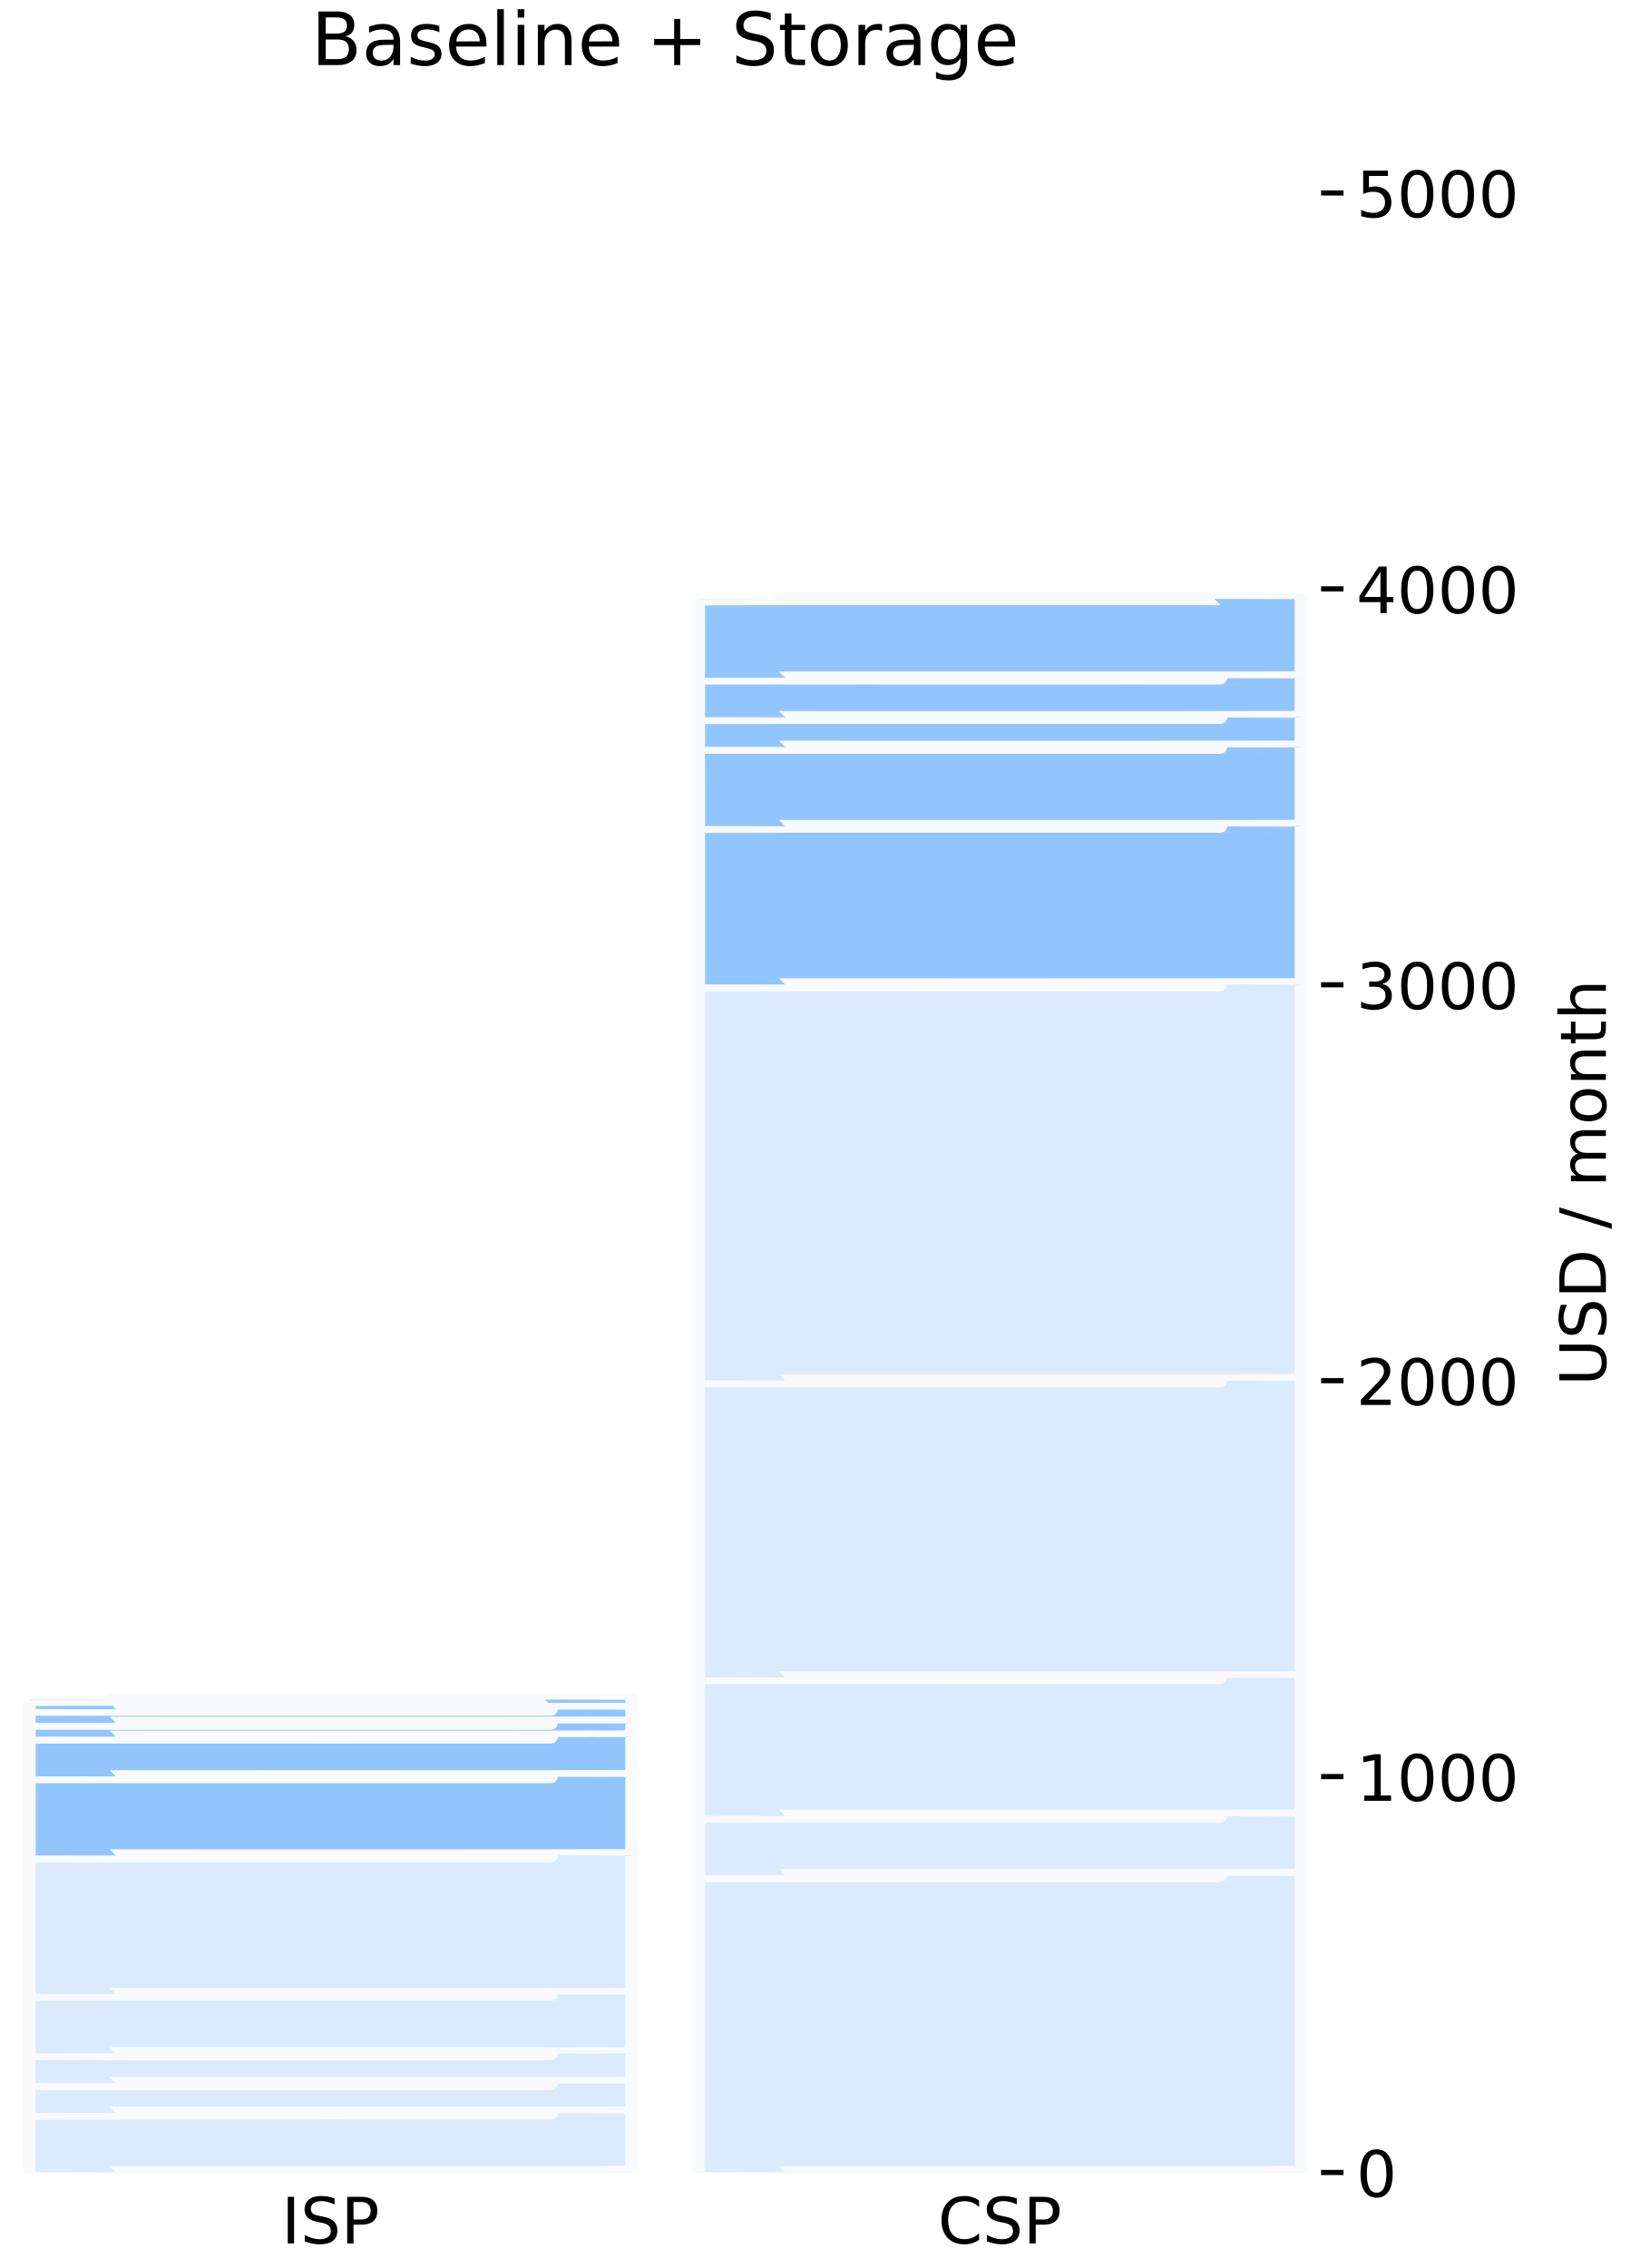
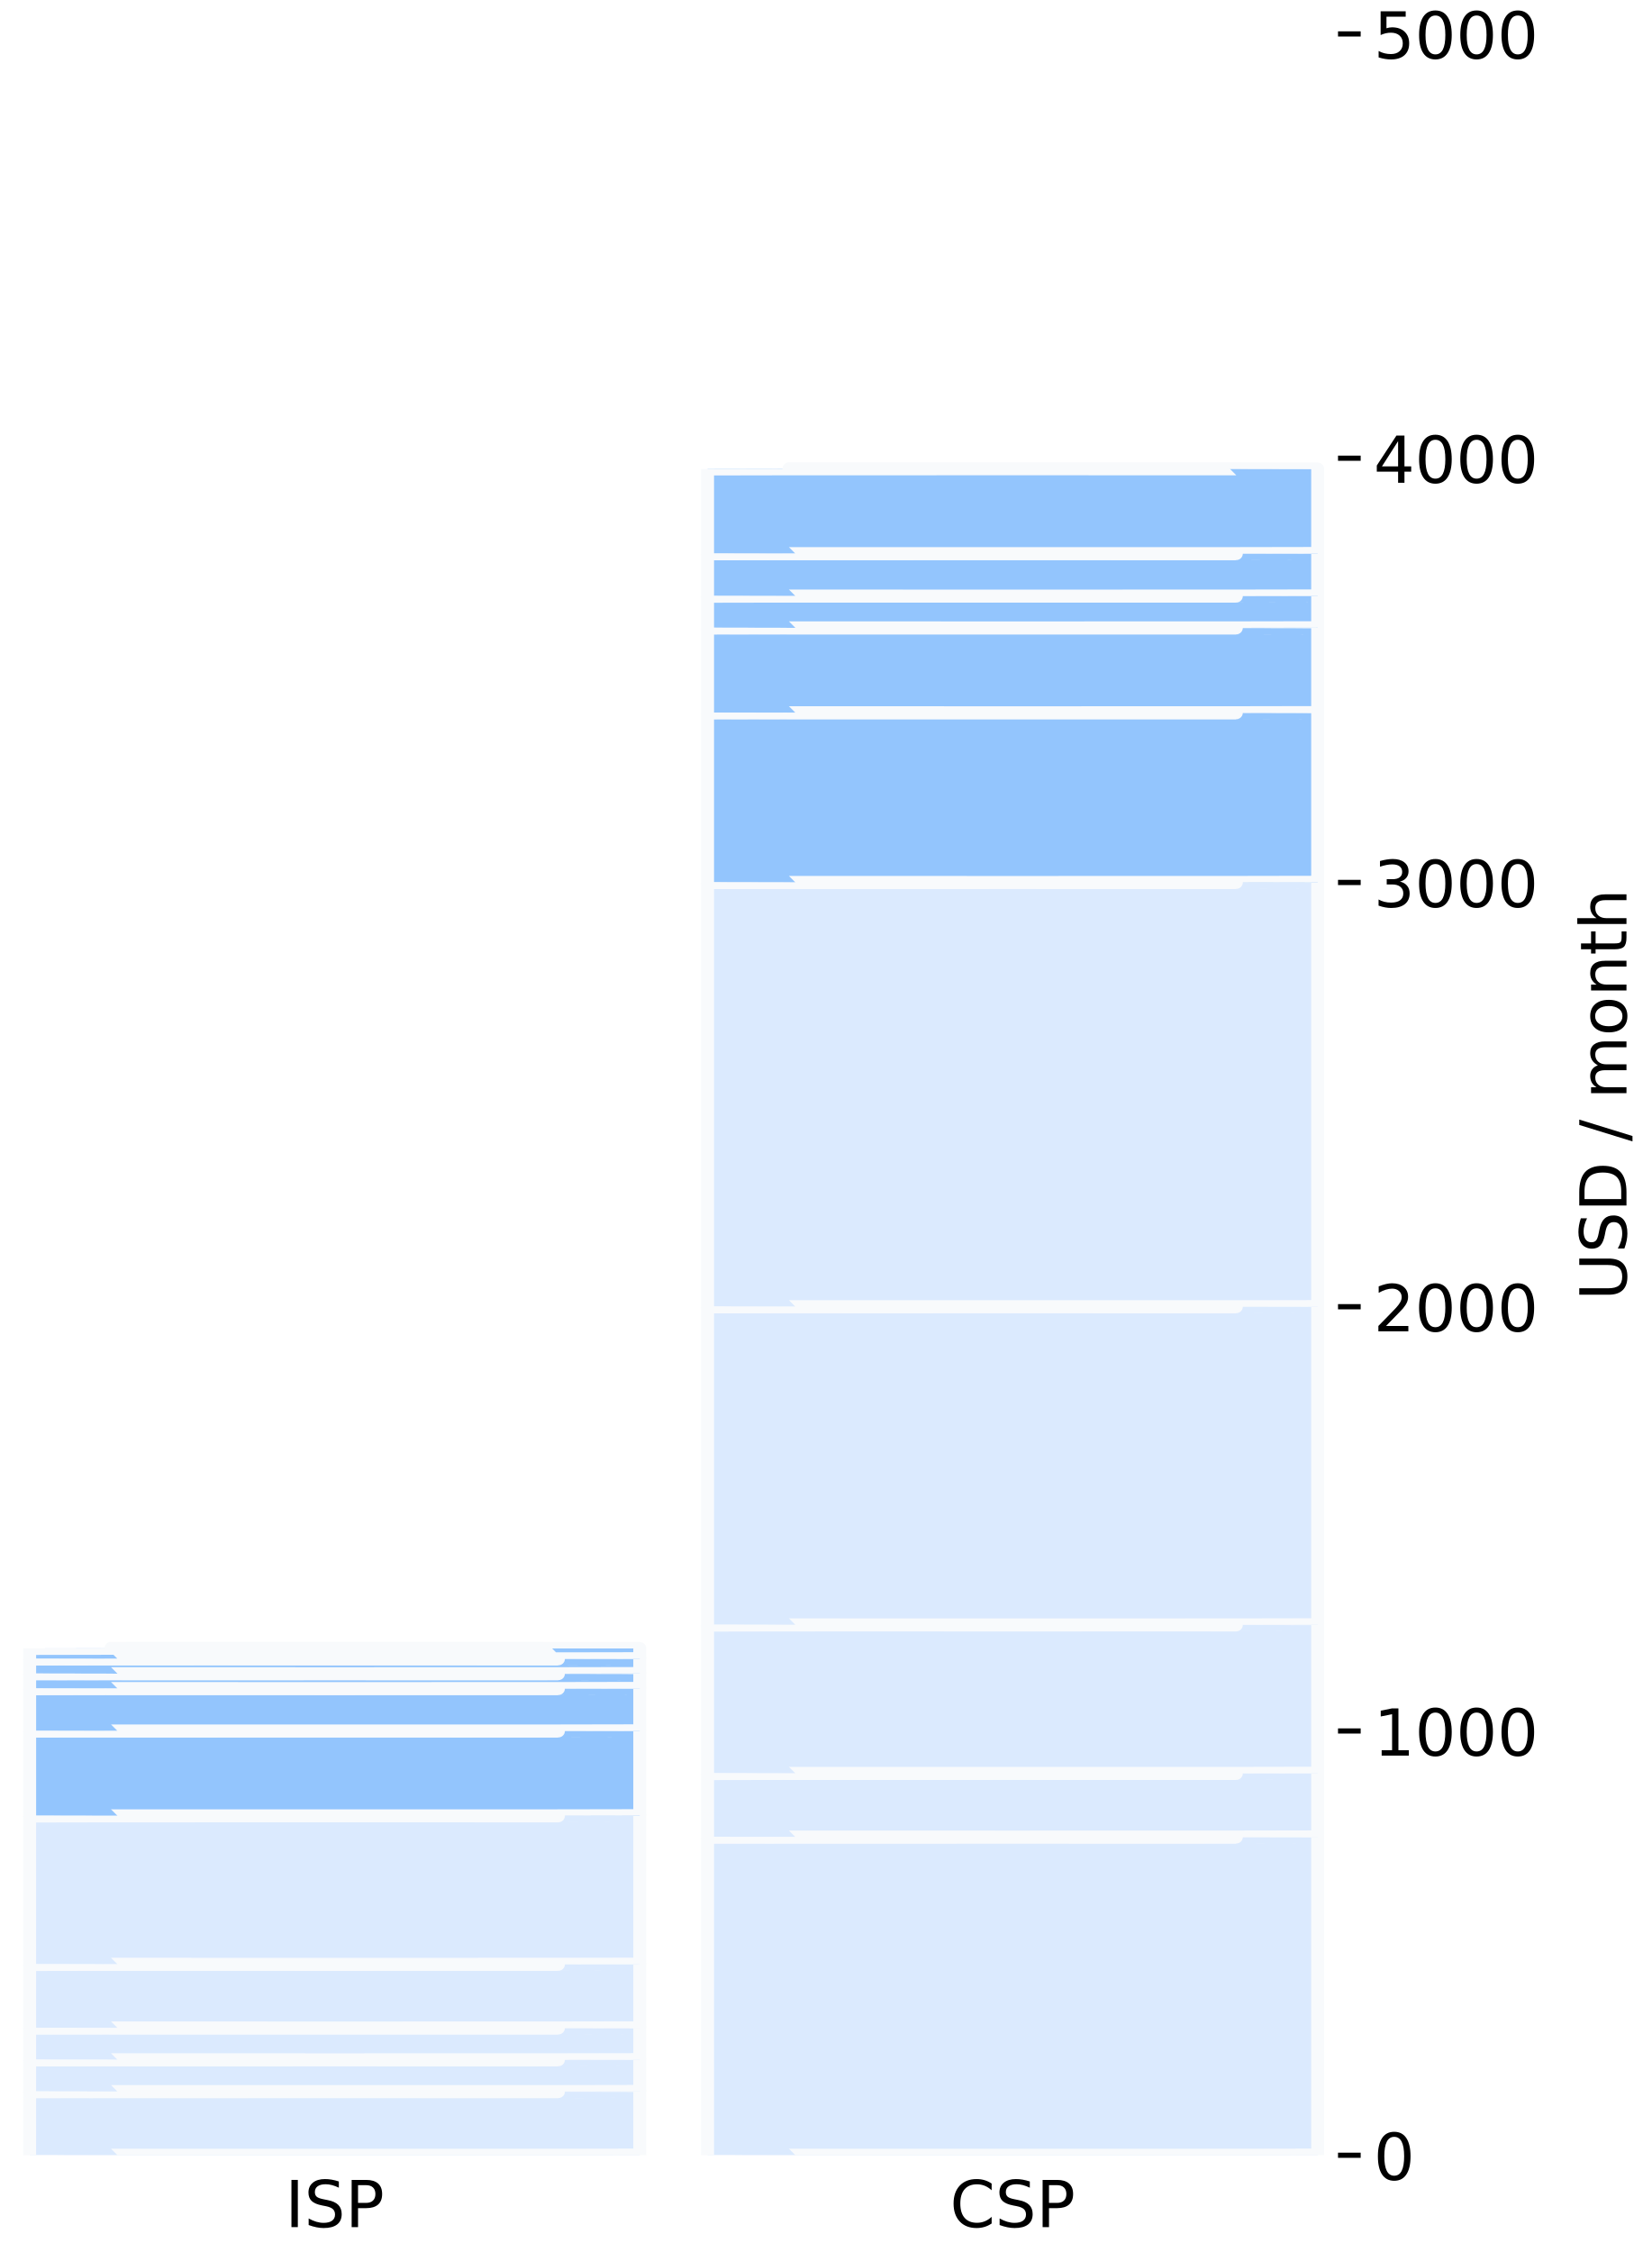
- <svg xmlns="http://www.w3.org/2000/svg" xmlns:xlink="http://www.w3.org/1999/xlink" width="255.031pt" height="354.718pt" viewBox="0 0 255.031 354.718" version="1.1">
+ <svg xmlns="http://www.w3.org/2000/svg" xmlns:xlink="http://www.w3.org/1999/xlink" width="255.031pt" height="347.779pt" viewBox="0 0 255.031 347.779" version="1.1">
  <defs>
    <style type="text/css">*{stroke-linejoin: round; stroke-linecap: butt}</style>
  </defs>
  <g id="figure_1">
    <g id="patch_1">
-       <path d="M 0 354.718  L 255.031 354.718  L 255.031 0  L 0 0  L 0 354.718  z " style="fill: none; opacity: 0" />
+       <path d="M 0 347.779  L 255.031 347.779  L 255.031 0  L 0 0  L 0 347.779  z " style="fill: none; opacity: 0" />
    </g>
    <g id="axes_1">
      <g id="patch_2">
-         <path d="M 1.44 339.778  L 206.64 339.778  L 206.64 30.178  L 1.44 30.178  L 1.44 339.778  z " style="fill: none" />
+         <path d="M 1.44 332.839  L 206.64 332.839  L 206.64 5.239  L 1.44 5.239  L 1.44 332.839  z " style="fill: none" />
      </g>
      <g id="patch_3">
-         <path d="M 54.834 339.778  L 48.552 339.778  Q 98.805 339.778 98.805 339.748  L 98.805 330.52  Q 98.805 330.49 48.552 330.49  L 54.834 330.49  Q 4.581 330.49 4.581 330.52  L 4.581 339.748  Q 4.581 339.778 54.834 339.778  z " clip-path="url(#pb05c12cb62)" style="fill: #dbeafe; stroke: #f8fafc; stroke-width: 2; stroke-linejoin: miter" />
+         <path d="M 54.834 332.839  L 48.552 332.839  Q 98.805 332.839 98.805 332.807  L 98.805 323.042  Q 98.805 323.011 48.552 323.011  L 54.834 323.011  Q 4.581 323.011 4.581 323.042  L 4.581 332.807  Q 4.581 332.839 54.834 332.839  z " clip-path="url(#p579ca8b2f2)" style="fill: #dbeafe; stroke: #f8fafc; stroke-width: 2; stroke-linejoin: miter" />
      </g>
      <g id="patch_4">
-         <path d="M 54.834 330.49  L 48.552 330.49  Q 98.805 330.49 98.805 330.46  L 98.805 325.876  Q 98.805 325.846 48.552 325.846  L 54.834 325.846  Q 4.581 325.846 4.581 325.876  L 4.581 330.46  Q 4.581 330.49 54.834 330.49  z " clip-path="url(#pb05c12cb62)" style="fill: #dbeafe; stroke: #f8fafc; stroke-width: 2; stroke-linejoin: miter" />
+         <path d="M 54.834 323.011  L 48.552 323.011  Q 98.805 323.011 98.805 322.979  L 98.805 318.128  Q 98.805 318.097 48.552 318.097  L 54.834 318.097  Q 4.581 318.097 4.581 318.128  L 4.581 322.979  Q 4.581 323.011 54.834 323.011  z " clip-path="url(#p579ca8b2f2)" style="fill: #dbeafe; stroke: #f8fafc; stroke-width: 2; stroke-linejoin: miter" />
      </g>
      <g id="patch_5">
-         <path d="M 54.834 325.846  L 48.552 325.846  Q 98.805 325.846 98.805 325.816  L 98.805 321.232  Q 98.805 321.202 48.552 321.202  L 54.834 321.202  Q 4.581 321.202 4.581 321.232  L 4.581 325.816  Q 4.581 325.846 54.834 325.846  z " clip-path="url(#pb05c12cb62)" style="fill: #dbeafe; stroke: #f8fafc; stroke-width: 2; stroke-linejoin: miter" />
+         <path d="M 54.834 318.097  L 48.552 318.097  Q 98.805 318.097 98.805 318.065  L 98.805 313.214  Q 98.805 313.183 48.552 313.183  L 54.834 313.183  Q 4.581 313.183 4.581 313.214  L 4.581 318.065  Q 4.581 318.097 54.834 318.097  z " clip-path="url(#p579ca8b2f2)" style="fill: #dbeafe; stroke: #f8fafc; stroke-width: 2; stroke-linejoin: miter" />
      </g>
      <g id="patch_6">
-         <path d="M 54.834 321.202  L 48.552 321.202  Q 98.805 321.202 98.805 321.172  L 98.805 311.944  Q 98.805 311.914 48.552 311.914  L 54.834 311.914  Q 4.581 311.914 4.581 311.944  L 4.581 321.172  Q 4.581 321.202 54.834 321.202  z " clip-path="url(#pb05c12cb62)" style="fill: #dbeafe; stroke: #f8fafc; stroke-width: 2; stroke-linejoin: miter" />
+         <path d="M 54.834 313.183  L 48.552 313.183  Q 98.805 313.183 98.805 313.151  L 98.805 303.386  Q 98.805 303.355 48.552 303.355  L 54.834 303.355  Q 4.581 303.355 4.581 303.386  L 4.581 313.151  Q 4.581 313.183 54.834 313.183  z " clip-path="url(#p579ca8b2f2)" style="fill: #dbeafe; stroke: #f8fafc; stroke-width: 2; stroke-linejoin: miter" />
      </g>
      <g id="patch_7">
-         <path d="M 54.834 311.914  L 48.552 311.914  Q 98.805 311.914 98.805 311.884  L 98.805 290.272  Q 98.805 290.242 48.552 290.242  L 54.834 290.242  Q 4.581 290.242 4.581 290.272  L 4.581 311.884  Q 4.581 311.914 54.834 311.914  z " clip-path="url(#pb05c12cb62)" style="fill: #dbeafe; stroke: #f8fafc; stroke-width: 2; stroke-linejoin: miter" />
+         <path d="M 54.834 303.355  L 48.552 303.355  Q 98.805 303.355 98.805 303.323  L 98.805 280.454  Q 98.805 280.423 48.552 280.423  L 54.834 280.423  Q 4.581 280.423 4.581 280.454  L 4.581 303.323  Q 4.581 303.355 54.834 303.355  z " clip-path="url(#p579ca8b2f2)" style="fill: #dbeafe; stroke: #f8fafc; stroke-width: 2; stroke-linejoin: miter" />
      </g>
      <g id="patch_8">
-         <path d="M 54.834 290.242  L 48.552 290.242  Q 98.805 290.242 98.805 290.212  L 98.805 277.888  Q 98.805 277.858 48.552 277.858  L 54.834 277.858  Q 4.581 277.858 4.581 277.888  L 4.581 290.212  Q 4.581 290.242 54.834 290.242  z " clip-path="url(#pb05c12cb62)" style="fill: #93c5fd; stroke: #f8fafc; stroke-width: 2; stroke-linejoin: miter" />
+         <path d="M 54.834 280.423  L 48.552 280.423  Q 98.805 280.423 98.805 280.391  L 98.805 267.35  Q 98.805 267.319 48.552 267.319  L 54.834 267.319  Q 4.581 267.319 4.581 267.35  L 4.581 280.391  Q 4.581 280.423 54.834 280.423  z " clip-path="url(#p579ca8b2f2)" style="fill: #93c5fd; stroke: #f8fafc; stroke-width: 2; stroke-linejoin: miter" />
      </g>
      <g id="patch_9">
-         <path d="M 54.834 277.858  L 48.552 277.858  Q 98.805 277.858 98.805 277.828  L 98.805 271.696  Q 98.805 271.666 48.552 271.666  L 54.834 271.666  Q 4.581 271.666 4.581 271.696  L 4.581 277.828  Q 4.581 277.858 54.834 277.858  z " clip-path="url(#pb05c12cb62)" style="fill: #93c5fd; stroke: #f8fafc; stroke-width: 2; stroke-linejoin: miter" />
+         <path d="M 54.834 267.319  L 48.552 267.319  Q 98.805 267.319 98.805 267.287  L 98.805 260.798  Q 98.805 260.767 48.552 260.767  L 54.834 260.767  Q 4.581 260.767 4.581 260.798  L 4.581 267.287  Q 4.581 267.319 54.834 267.319  z " clip-path="url(#p579ca8b2f2)" style="fill: #93c5fd; stroke: #f8fafc; stroke-width: 2; stroke-linejoin: miter" />
      </g>
      <g id="patch_10">
-         <path d="M 54.834 271.666  L 48.552 271.666  Q 98.805 271.666 98.805 271.636  L 98.805 269.529  Q 98.805 269.499 48.552 269.499  L 54.834 269.499  Q 4.581 269.499 4.581 269.529  L 4.581 271.636  Q 4.581 271.666 54.834 271.666  z " clip-path="url(#pb05c12cb62)" style="fill: #93c5fd; stroke: #f8fafc; stroke-width: 2; stroke-linejoin: miter" />
+         <path d="M 54.834 260.767  L 48.552 260.767  Q 98.805 260.767 98.805 260.735  L 98.805 258.505  Q 98.805 258.474 48.552 258.474  L 54.834 258.474  Q 4.581 258.474 4.581 258.505  L 4.581 260.735  Q 4.581 260.767 54.834 260.767  z " clip-path="url(#p579ca8b2f2)" style="fill: #93c5fd; stroke: #f8fafc; stroke-width: 2; stroke-linejoin: miter" />
      </g>
      <g id="patch_11">
-         <path d="M 54.834 269.499  L 48.552 269.499  Q 98.805 269.499 98.805 269.469  L 98.805 267.362  Q 98.805 267.332 48.552 267.332  L 54.834 267.332  Q 4.581 267.332 4.581 267.362  L 4.581 269.469  Q 4.581 269.499 54.834 269.499  z " clip-path="url(#pb05c12cb62)" style="fill: #93c5fd; stroke: #f8fafc; stroke-width: 2; stroke-linejoin: miter" />
+         <path d="M 54.834 258.474  L 48.552 258.474  Q 98.805 258.474 98.805 258.442  L 98.805 256.212  Q 98.805 256.18 48.552 256.18  L 54.834 256.18  Q 4.581 256.18 4.581 256.212  L 4.581 258.442  Q 4.581 258.474 54.834 258.474  z " clip-path="url(#p579ca8b2f2)" style="fill: #93c5fd; stroke: #f8fafc; stroke-width: 2; stroke-linejoin: miter" />
      </g>
      <g id="patch_12">
-         <path d="M 54.834 267.332  L 48.552 267.332  Q 98.805 267.332 98.805 267.302  L 98.805 265.814  Q 98.805 265.784 48.552 265.784  L 54.834 265.784  Q 4.581 265.784 4.581 265.814  L 4.581 267.302  Q 4.581 267.332 54.834 267.332  z " clip-path="url(#pb05c12cb62)" style="fill: #93c5fd; stroke: #f8fafc; stroke-width: 2; stroke-linejoin: miter" />
+         <path d="M 54.834 256.18  L 48.552 256.18  Q 98.805 256.18 98.805 256.149  L 98.805 254.574  Q 98.805 254.542 48.552 254.542  L 54.834 254.542  Q 4.581 254.542 4.581 254.574  L 4.581 256.149  Q 4.581 256.18 54.834 256.18  z " clip-path="url(#p579ca8b2f2)" style="fill: #93c5fd; stroke: #f8fafc; stroke-width: 2; stroke-linejoin: miter" />
      </g>
      <g id="patch_13">
-         <path d="M 159.528 339.778  L 153.246 339.778  Q 203.499 339.778 203.499 339.748  L 203.499 293.368  Q 203.499 293.338 153.246 293.338  L 159.528 293.338  Q 109.275 293.338 109.275 293.368  L 109.275 339.748  Q 109.275 339.778 159.528 339.778  z " clip-path="url(#pb05c12cb62)" style="fill: #dbeafe; stroke: #f8fafc; stroke-width: 2; stroke-linejoin: miter" />
+         <path d="M 159.528 332.839  L 153.246 332.839  Q 203.499 332.839 203.499 332.807  L 203.499 283.73  Q 203.499 283.699 153.246 283.699  L 159.528 283.699  Q 109.275 283.699 109.275 283.73  L 109.275 332.807  Q 109.275 332.839 159.528 332.839  z " clip-path="url(#p579ca8b2f2)" style="fill: #dbeafe; stroke: #f8fafc; stroke-width: 2; stroke-linejoin: miter" />
      </g>
      <g id="patch_14">
-         <path d="M 159.528 293.338  L 153.246 293.338  Q 203.499 293.338 203.499 293.308  L 203.499 284.08  Q 203.499 284.05 153.246 284.05  L 159.528 284.05  Q 109.275 284.05 109.275 284.08  L 109.275 293.308  Q 109.275 293.338 159.528 293.338  z " clip-path="url(#pb05c12cb62)" style="fill: #dbeafe; stroke: #f8fafc; stroke-width: 2; stroke-linejoin: miter" />
+         <path d="M 159.528 283.699  L 153.246 283.699  Q 203.499 283.699 203.499 283.667  L 203.499 273.902  Q 203.499 273.871 153.246 273.871  L 159.528 273.871  Q 109.275 273.871 109.275 273.902  L 109.275 283.667  Q 109.275 283.699 159.528 283.699  z " clip-path="url(#p579ca8b2f2)" style="fill: #dbeafe; stroke: #f8fafc; stroke-width: 2; stroke-linejoin: miter" />
      </g>
      <g id="patch_15">
-         <path d="M 159.528 284.05  L 153.246 284.05  Q 203.499 284.05 203.499 284.02  L 203.499 262.408  Q 203.499 262.378 153.246 262.378  L 159.528 262.378  Q 109.275 262.378 109.275 262.408  L 109.275 284.02  Q 109.275 284.05 159.528 284.05  z " clip-path="url(#pb05c12cb62)" style="fill: #dbeafe; stroke: #f8fafc; stroke-width: 2; stroke-linejoin: miter" />
+         <path d="M 159.528 273.871  L 153.246 273.871  Q 203.499 273.871 203.499 273.839  L 203.499 250.97  Q 203.499 250.939 153.246 250.939  L 159.528 250.939  Q 109.275 250.939 109.275 250.97  L 109.275 273.839  Q 109.275 273.871 159.528 273.871  z " clip-path="url(#p579ca8b2f2)" style="fill: #dbeafe; stroke: #f8fafc; stroke-width: 2; stroke-linejoin: miter" />
      </g>
      <g id="patch_16">
-         <path d="M 159.528 262.378  L 153.246 262.378  Q 203.499 262.378 203.499 262.348  L 203.499 215.968  Q 203.499 215.938 153.246 215.938  L 159.528 215.938  Q 109.275 215.938 109.275 215.968  L 109.275 262.348  Q 109.275 262.378 159.528 262.378  z " clip-path="url(#pb05c12cb62)" style="fill: #dbeafe; stroke: #f8fafc; stroke-width: 2; stroke-linejoin: miter" />
+         <path d="M 159.528 250.939  L 153.246 250.939  Q 203.499 250.939 203.499 250.907  L 203.499 201.83  Q 203.499 201.799 153.246 201.799  L 159.528 201.799  Q 109.275 201.799 109.275 201.83  L 109.275 250.907  Q 109.275 250.939 159.528 250.939  z " clip-path="url(#p579ca8b2f2)" style="fill: #dbeafe; stroke: #f8fafc; stroke-width: 2; stroke-linejoin: miter" />
      </g>
      <g id="patch_17">
-         <path d="M 159.528 215.938  L 153.246 215.938  Q 203.499 215.938 203.499 215.908  L 203.499 154.048  Q 203.499 154.018 153.246 154.018  L 159.528 154.018  Q 109.275 154.018 109.275 154.048  L 109.275 215.908  Q 109.275 215.938 159.528 215.938  z " clip-path="url(#pb05c12cb62)" style="fill: #dbeafe; stroke: #f8fafc; stroke-width: 2; stroke-linejoin: miter" />
+         <path d="M 159.528 201.799  L 153.246 201.799  Q 203.499 201.799 203.499 201.767  L 203.499 136.31  Q 203.499 136.279 153.246 136.279  L 159.528 136.279  Q 109.275 136.279 109.275 136.31  L 109.275 201.767  Q 109.275 201.799 159.528 201.799  z " clip-path="url(#p579ca8b2f2)" style="fill: #dbeafe; stroke: #f8fafc; stroke-width: 2; stroke-linejoin: miter" />
      </g>
      <g id="patch_18">
-         <path d="M 159.528 154.018  L 153.246 154.018  Q 203.499 154.018 203.499 153.988  L 203.499 129.28  Q 203.499 129.25 153.246 129.25  L 159.528 129.25  Q 109.275 129.25 109.275 129.28  L 109.275 153.988  Q 109.275 154.018 159.528 154.018  z " clip-path="url(#pb05c12cb62)" style="fill: #93c5fd; stroke: #f8fafc; stroke-width: 2; stroke-linejoin: miter" />
+         <path d="M 159.528 136.279  L 153.246 136.279  Q 203.499 136.279 203.499 136.247  L 203.499 110.102  Q 203.499 110.071 153.246 110.071  L 159.528 110.071  Q 109.275 110.071 109.275 110.102  L 109.275 136.247  Q 109.275 136.279 159.528 136.279  z " clip-path="url(#p579ca8b2f2)" style="fill: #93c5fd; stroke: #f8fafc; stroke-width: 2; stroke-linejoin: miter" />
      </g>
      <g id="patch_19">
-         <path d="M 159.528 129.25  L 153.246 129.25  Q 203.499 129.25 203.499 129.22  L 203.499 116.896  Q 203.499 116.866 153.246 116.866  L 159.528 116.866  Q 109.275 116.866 109.275 116.896  L 109.275 129.22  Q 109.275 129.25 159.528 129.25  z " clip-path="url(#pb05c12cb62)" style="fill: #93c5fd; stroke: #f8fafc; stroke-width: 2; stroke-linejoin: miter" />
+         <path d="M 159.528 110.071  L 153.246 110.071  Q 203.499 110.071 203.499 110.039  L 203.499 96.998  Q 203.499 96.967 153.246 96.967  L 159.528 96.967  Q 109.275 96.967 109.275 96.998  L 109.275 110.039  Q 109.275 110.071 159.528 110.071  z " clip-path="url(#p579ca8b2f2)" style="fill: #93c5fd; stroke: #f8fafc; stroke-width: 2; stroke-linejoin: miter" />
      </g>
      <g id="patch_20">
-         <path d="M 159.528 116.866  L 153.246 116.866  Q 203.499 116.866 203.499 116.836  L 203.499 112.252  Q 203.499 112.222 153.246 112.222  L 159.528 112.222  Q 109.275 112.222 109.275 112.252  L 109.275 116.836  Q 109.275 116.866 159.528 116.866  z " clip-path="url(#pb05c12cb62)" style="fill: #93c5fd; stroke: #f8fafc; stroke-width: 2; stroke-linejoin: miter" />
+         <path d="M 159.528 96.967  L 153.246 96.967  Q 203.499 96.967 203.499 96.935  L 203.499 92.084  Q 203.499 92.053 153.246 92.053  L 159.528 92.053  Q 109.275 92.053 109.275 92.084  L 109.275 96.935  Q 109.275 96.967 159.528 96.967  z " clip-path="url(#p579ca8b2f2)" style="fill: #93c5fd; stroke: #f8fafc; stroke-width: 2; stroke-linejoin: miter" />
      </g>
      <g id="patch_21">
-         <path d="M 159.528 112.222  L 153.246 112.222  Q 203.499 112.222 203.499 112.192  L 203.499 106.06  Q 203.499 106.03 153.246 106.03  L 159.528 106.03  Q 109.275 106.03 109.275 106.06  L 109.275 112.192  Q 109.275 112.222 159.528 112.222  z " clip-path="url(#pb05c12cb62)" style="fill: #93c5fd; stroke: #f8fafc; stroke-width: 2; stroke-linejoin: miter" />
+         <path d="M 159.528 92.053  L 153.246 92.053  Q 203.499 92.053 203.499 92.021  L 203.499 85.532  Q 203.499 85.501 153.246 85.501  L 159.528 85.501  Q 109.275 85.501 109.275 85.532  L 109.275 92.021  Q 109.275 92.053 159.528 92.053  z " clip-path="url(#p579ca8b2f2)" style="fill: #93c5fd; stroke: #f8fafc; stroke-width: 2; stroke-linejoin: miter" />
      </g>
      <g id="patch_22">
-         <path d="M 159.528 106.03  L 153.246 106.03  Q 203.499 106.03 203.499 106  L 203.499 93.676  Q 203.499 93.646 153.246 93.646  L 159.528 93.646  Q 109.275 93.646 109.275 93.676  L 109.275 106  Q 109.275 106.03 159.528 106.03  z " clip-path="url(#pb05c12cb62)" style="fill: #93c5fd; stroke: #f8fafc; stroke-width: 2; stroke-linejoin: miter" />
+         <path d="M 159.528 85.501  L 153.246 85.501  Q 203.499 85.501 203.499 85.469  L 203.499 72.428  Q 203.499 72.397 153.246 72.397  L 159.528 72.397  Q 109.275 72.397 109.275 72.428  L 109.275 85.469  Q 109.275 85.501 159.528 85.501  z " clip-path="url(#p579ca8b2f2)" style="fill: #93c5fd; stroke: #f8fafc; stroke-width: 2; stroke-linejoin: miter" />
      </g>
      <g id="matplotlib.axis_1">
        <g id="xtick_1">
          <g id="line2d_1" />
          <g id="text_1">
-             <g transform="translate(44.029 350.8759) scale(0.1 -0.1)">
+             <g transform="translate(44.029 343.9365) scale(0.1 -0.1)">
              <defs>
                <path id="DejaVuSans-2c" d="M 628 4666  L 1259 4666  L 1259 0  L 628 0  L 628 4666  z " transform="scale(0.015625)" />
                <path id="DejaVuSans-36" d="M 3425 4513  L 3425 3897  Q 3066 4069 2747 4153  Q 2428 4238 2131 4238  Q 1616 4238 1336 4038  Q 1056 3838 1056 3469  Q 1056 3159 1242 3001  Q 1428 2844 1947 2747  L 2328 2669  Q 3034 2534 3370 2195  Q 3706 1856 3706 1288  Q 3706 609 3251 259  Q 2797 -91 1919 -91  Q 1588 -91 1214 -16  Q 841 59 441 206  L 441 856  Q 825 641 1194 531  Q 1563 422 1919 422  Q 2459 422 2753 634  Q 3047 847 3047 1241  Q 3047 1584 2836 1778  Q 2625 1972 2144 2069  L 1759 2144  Q 1053 2284 737 2584  Q 422 2884 422 3419  Q 422 4038 858 4394  Q 1294 4750 2059 4750  Q 2388 4750 2728 4690  Q 3069 4631 3425 4513  z " transform="scale(0.015625)" />
                <path id="DejaVuSans-33" d="M 1259 4147  L 1259 2394  L 2053 2394  Q 2494 2394 2734 2622  Q 2975 2850 2975 3272  Q 2975 3691 2734 3919  Q 2494 4147 2053 4147  L 1259 4147  z M 628 4666  L 2053 4666  Q 2838 4666 3239 4311  Q 3641 3956 3641 3272  Q 3641 2581 3239 2228  Q 2838 1875 2053 1875  L 1259 1875  L 1259 0  L 628 0  L 628 4666  z " transform="scale(0.015625)" />
              </defs>
              <use xlink:href="#DejaVuSans-2c" />
              <use xlink:href="#DejaVuSans-36" transform="translate(29.5 0)" />
              <use xlink:href="#DejaVuSans-33" transform="translate(92.98438 0)" />
            </g>
          </g>
        </g>
        <g id="xtick_2">
          <g id="line2d_2" />
          <g id="text_2">
-             <g transform="translate(146.7065 350.8759) scale(0.1 -0.1)">
+             <g transform="translate(146.7065 343.9365) scale(0.1 -0.1)">
              <defs>
                <path id="DejaVuSans-26" d="M 4122 4306  L 4122 3641  Q 3803 3938 3442 4084  Q 3081 4231 2675 4231  Q 1875 4231 1450 3742  Q 1025 3253 1025 2328  Q 1025 1406 1450 917  Q 1875 428 2675 428  Q 3081 428 3442 575  Q 3803 722 4122 1019  L 4122 359  Q 3791 134 3420 21  Q 3050 -91 2638 -91  Q 1578 -91 968 557  Q 359 1206 359 2328  Q 359 3453 968 4101  Q 1578 4750 2638 4750  Q 3056 4750 3426 4639  Q 3797 4528 4122 4306  z " transform="scale(0.015625)" />
              </defs>
              <use xlink:href="#DejaVuSans-26" />
              <use xlink:href="#DejaVuSans-36" transform="translate(69.82812 0)" />
              <use xlink:href="#DejaVuSans-33" transform="translate(133.3125 0)" />
            </g>
          </g>
        </g>
      </g>
      <g id="matplotlib.axis_2">
        <g id="ytick_1">
          <g id="line2d_3">
            <defs>
-               <path id="mb7cef22478" d="M 0 0  L 3.5 0  " style="stroke: #000000; stroke-width: 0.8" />
+               <path id="m0d224d904b" d="M 0 0  L 3.5 0  " style="stroke: #000000; stroke-width: 0.8" />
            </defs>
            <g>
-               <use xlink:href="#mb7cef22478" x="206.64" y="339.778" style="stroke: #000000; stroke-width: 0.8" />
+               <use xlink:href="#m0d224d904b" x="206.64" y="332.839" style="stroke: #000000; stroke-width: 0.8" />
            </g>
          </g>
          <g id="text_3">
-             <g transform="translate(212.14 343.577) scale(0.1 -0.1)">
+             <g transform="translate(212.14 336.6377) scale(0.1 -0.1)">
              <defs>
                <path id="DejaVuSans-13" d="M 2034 4250  Q 1547 4250 1301 3770  Q 1056 3291 1056 2328  Q 1056 1369 1301 889  Q 1547 409 2034 409  Q 2525 409 2770 889  Q 3016 1369 3016 2328  Q 3016 3291 2770 3770  Q 2525 4250 2034 4250  z M 2034 4750  Q 2819 4750 3233 4129  Q 3647 3509 3647 2328  Q 3647 1150 3233 529  Q 2819 -91 2034 -91  Q 1250 -91 836 529  Q 422 1150 422 2328  Q 422 3509 836 4129  Q 1250 4750 2034 4750  z " transform="scale(0.015625)" />
              </defs>
              <use xlink:href="#DejaVuSans-13" />
            </g>
          </g>
        </g>
        <g id="ytick_2">
          <g id="line2d_4">
            <g>
-               <use xlink:href="#mb7cef22478" x="206.64" y="277.858" style="stroke: #000000; stroke-width: 0.8" />
+               <use xlink:href="#m0d224d904b" x="206.64" y="267.319" style="stroke: #000000; stroke-width: 0.8" />
            </g>
          </g>
          <g id="text_4">
-             <g transform="translate(212.14 281.657) scale(0.1 -0.1)">
+             <g transform="translate(212.14 271.1177) scale(0.1 -0.1)">
              <defs>
                <path id="DejaVuSans-14" d="M 794 531  L 1825 531  L 1825 4091  L 703 3866  L 703 4441  L 1819 4666  L 2450 4666  L 2450 531  L 3481 531  L 3481 0  L 794 0  L 794 531  z " transform="scale(0.015625)" />
              </defs>
              <use xlink:href="#DejaVuSans-14" />
              <use xlink:href="#DejaVuSans-13" transform="translate(63.625 0)" />
              <use xlink:href="#DejaVuSans-13" transform="translate(127.25 0)" />
              <use xlink:href="#DejaVuSans-13" transform="translate(190.875 0)" />
            </g>
          </g>
        </g>
        <g id="ytick_3">
          <g id="line2d_5">
            <g>
-               <use xlink:href="#mb7cef22478" x="206.64" y="215.938" style="stroke: #000000; stroke-width: 0.8" />
+               <use xlink:href="#m0d224d904b" x="206.64" y="201.799" style="stroke: #000000; stroke-width: 0.8" />
            </g>
          </g>
          <g id="text_5">
-             <g transform="translate(212.14 219.737) scale(0.1 -0.1)">
+             <g transform="translate(212.14 205.5977) scale(0.1 -0.1)">
              <defs>
                <path id="DejaVuSans-15" d="M 1228 531  L 3431 531  L 3431 0  L 469 0  L 469 531  Q 828 903 1448 1529  Q 2069 2156 2228 2338  Q 2531 2678 2651 2914  Q 2772 3150 2772 3378  Q 2772 3750 2511 3984  Q 2250 4219 1831 4219  Q 1534 4219 1204 4116  Q 875 4013 500 3803  L 500 4441  Q 881 4594 1212 4672  Q 1544 4750 1819 4750  Q 2544 4750 2975 4387  Q 3406 4025 3406 3419  Q 3406 3131 3298 2873  Q 3191 2616 2906 2266  Q 2828 2175 2409 1742  Q 1991 1309 1228 531  z " transform="scale(0.015625)" />
              </defs>
              <use xlink:href="#DejaVuSans-15" />
              <use xlink:href="#DejaVuSans-13" transform="translate(63.625 0)" />
              <use xlink:href="#DejaVuSans-13" transform="translate(127.25 0)" />
              <use xlink:href="#DejaVuSans-13" transform="translate(190.875 0)" />
            </g>
          </g>
        </g>
        <g id="ytick_4">
          <g id="line2d_6">
            <g>
-               <use xlink:href="#mb7cef22478" x="206.64" y="154.018" style="stroke: #000000; stroke-width: 0.8" />
+               <use xlink:href="#m0d224d904b" x="206.64" y="136.279" style="stroke: #000000; stroke-width: 0.8" />
            </g>
          </g>
          <g id="text_6">
-             <g transform="translate(212.14 157.817) scale(0.1 -0.1)">
+             <g transform="translate(212.14 140.0777) scale(0.1 -0.1)">
              <defs>
                <path id="DejaVuSans-16" d="M 2597 2516  Q 3050 2419 3304 2112  Q 3559 1806 3559 1356  Q 3559 666 3084 287  Q 2609 -91 1734 -91  Q 1441 -91 1130 -33  Q 819 25 488 141  L 488 750  Q 750 597 1062 519  Q 1375 441 1716 441  Q 2309 441 2620 675  Q 2931 909 2931 1356  Q 2931 1769 2642 2001  Q 2353 2234 1838 2234  L 1294 2234  L 1294 2753  L 1863 2753  Q 2328 2753 2575 2939  Q 2822 3125 2822 3475  Q 2822 3834 2567 4026  Q 2313 4219 1838 4219  Q 1578 4219 1281 4162  Q 984 4106 628 3988  L 628 4550  Q 988 4650 1302 4700  Q 1616 4750 1894 4750  Q 2613 4750 3031 4423  Q 3450 4097 3450 3541  Q 3450 3153 3228 2886  Q 3006 2619 2597 2516  z " transform="scale(0.015625)" />
              </defs>
              <use xlink:href="#DejaVuSans-16" />
              <use xlink:href="#DejaVuSans-13" transform="translate(63.625 0)" />
              <use xlink:href="#DejaVuSans-13" transform="translate(127.25 0)" />
              <use xlink:href="#DejaVuSans-13" transform="translate(190.875 0)" />
            </g>
          </g>
        </g>
        <g id="ytick_5">
          <g id="line2d_7">
            <g>
-               <use xlink:href="#mb7cef22478" x="206.64" y="92.098" style="stroke: #000000; stroke-width: 0.8" />
+               <use xlink:href="#m0d224d904b" x="206.64" y="70.759" style="stroke: #000000; stroke-width: 0.8" />
            </g>
          </g>
          <g id="text_7">
-             <g transform="translate(212.14 95.89703) scale(0.1 -0.1)">
+             <g transform="translate(212.14 74.55766) scale(0.1 -0.1)">
              <defs>
                <path id="DejaVuSans-17" d="M 2419 4116  L 825 1625  L 2419 1625  L 2419 4116  z M 2253 4666  L 3047 4666  L 3047 1625  L 3713 1625  L 3713 1100  L 3047 1100  L 3047 0  L 2419 0  L 2419 1100  L 313 1100  L 313 1709  L 2253 4666  z " transform="scale(0.015625)" />
              </defs>
              <use xlink:href="#DejaVuSans-17" />
              <use xlink:href="#DejaVuSans-13" transform="translate(63.625 0)" />
              <use xlink:href="#DejaVuSans-13" transform="translate(127.25 0)" />
              <use xlink:href="#DejaVuSans-13" transform="translate(190.875 0)" />
            </g>
          </g>
        </g>
        <g id="ytick_6">
          <g id="line2d_8">
            <g>
-               <use xlink:href="#mb7cef22478" x="206.64" y="30.178" style="stroke: #000000; stroke-width: 0.8" />
+               <use xlink:href="#m0d224d904b" x="206.64" y="5.239" style="stroke: #000000; stroke-width: 0.8" />
            </g>
          </g>
          <g id="text_8">
-             <g transform="translate(212.14 33.97703) scale(0.1 -0.1)">
+             <g transform="translate(212.14 9.037656) scale(0.1 -0.1)">
              <defs>
                <path id="DejaVuSans-18" d="M 691 4666  L 3169 4666  L 3169 4134  L 1269 4134  L 1269 2991  Q 1406 3038 1543 3061  Q 1681 3084 1819 3084  Q 2600 3084 3056 2656  Q 3513 2228 3513 1497  Q 3513 744 3044 326  Q 2575 -91 1722 -91  Q 1428 -91 1123 -41  Q 819 9 494 109  L 494 744  Q 775 591 1075 516  Q 1375 441 1709 441  Q 2250 441 2565 725  Q 2881 1009 2881 1497  Q 2881 1984 2565 2268  Q 2250 2553 1709 2553  Q 1456 2553 1204 2497  Q 953 2441 691 2322  L 691 4666  z " transform="scale(0.015625)" />
              </defs>
              <use xlink:href="#DejaVuSans-18" />
              <use xlink:href="#DejaVuSans-13" transform="translate(63.625 0)" />
              <use xlink:href="#DejaVuSans-13" transform="translate(127.25 0)" />
              <use xlink:href="#DejaVuSans-13" transform="translate(190.875 0)" />
            </g>
          </g>
        </g>
        <g id="text_9">
-           <g transform="translate(251.1884 216.7516) rotate(-90) scale(0.1 -0.1)">
+           <g transform="translate(251.1884 200.8123) rotate(-90) scale(0.1 -0.1)">
            <defs>
              <path id="DejaVuSans-38" d="M 556 4666  L 1191 4666  L 1191 1831  Q 1191 1081 1462 751  Q 1734 422 2344 422  Q 2950 422 3222 751  Q 3494 1081 3494 1831  L 3494 4666  L 4128 4666  L 4128 1753  Q 4128 841 3676 375  Q 3225 -91 2344 -91  Q 1459 -91 1007 375  Q 556 841 556 1753  L 556 4666  z " transform="scale(0.015625)" />
              <path id="DejaVuSans-27" d="M 1259 4147  L 1259 519  L 2022 519  Q 2988 519 3436 956  Q 3884 1394 3884 2338  Q 3884 3275 3436 3711  Q 2988 4147 2022 4147  L 1259 4147  z M 628 4666  L 1925 4666  Q 3281 4666 3915 4102  Q 4550 3538 4550 2338  Q 4550 1131 3912 565  Q 3275 0 1925 0  L 628 0  L 628 4666  z " transform="scale(0.015625)" />
              <path id="DejaVuSans-3" transform="scale(0.015625)" />
              <path id="DejaVuSans-12" d="M 1625 4666  L 2156 4666  L 531 -594  L 0 -594  L 1625 4666  z " transform="scale(0.015625)" />
              <path id="DejaVuSans-50" d="M 3328 2828  Q 3544 3216 3844 3400  Q 4144 3584 4550 3584  Q 5097 3584 5394 3201  Q 5691 2819 5691 2113  L 5691 0  L 5113 0  L 5113 2094  Q 5113 2597 4934 2840  Q 4756 3084 4391 3084  Q 3944 3084 3684 2787  Q 3425 2491 3425 1978  L 3425 0  L 2847 0  L 2847 2094  Q 2847 2600 2669 2842  Q 2491 3084 2119 3084  Q 1678 3084 1418 2786  Q 1159 2488 1159 1978  L 1159 0  L 581 0  L 581 3500  L 1159 3500  L 1159 2956  Q 1356 3278 1631 3431  Q 1906 3584 2284 3584  Q 2666 3584 2933 3390  Q 3200 3197 3328 2828  z " transform="scale(0.015625)" />
              <path id="DejaVuSans-52" d="M 1959 3097  Q 1497 3097 1228 2736  Q 959 2375 959 1747  Q 959 1119 1226 758  Q 1494 397 1959 397  Q 2419 397 2687 759  Q 2956 1122 2956 1747  Q 2956 2369 2687 2733  Q 2419 3097 1959 3097  z M 1959 3584  Q 2709 3584 3137 3096  Q 3566 2609 3566 1747  Q 3566 888 3137 398  Q 2709 -91 1959 -91  Q 1206 -91 779 398  Q 353 888 353 1747  Q 353 2609 779 3096  Q 1206 3584 1959 3584  z " transform="scale(0.015625)" />
              <path id="DejaVuSans-51" d="M 3513 2113  L 3513 0  L 2938 0  L 2938 2094  Q 2938 2591 2744 2837  Q 2550 3084 2163 3084  Q 1697 3084 1428 2787  Q 1159 2491 1159 1978  L 1159 0  L 581 0  L 581 3500  L 1159 3500  L 1159 2956  Q 1366 3272 1645 3428  Q 1925 3584 2291 3584  Q 2894 3584 3203 3211  Q 3513 2838 3513 2113  z " transform="scale(0.015625)" />
              <path id="DejaVuSans-57" d="M 1172 4494  L 1172 3500  L 2356 3500  L 2356 3053  L 1172 3053  L 1172 1153  Q 1172 725 1289 603  Q 1406 481 1766 481  L 2356 481  L 2356 0  L 1766 0  Q 1100 0 847 248  Q 594 497 594 1153  L 594 3053  L 172 3053  L 172 3500  L 594 3500  L 594 4494  L 1172 4494  z " transform="scale(0.015625)" />
              <path id="DejaVuSans-4b" d="M 3513 2113  L 3513 0  L 2938 0  L 2938 2094  Q 2938 2591 2744 2837  Q 2550 3084 2163 3084  Q 1697 3084 1428 2787  Q 1159 2491 1159 1978  L 1159 0  L 581 0  L 581 4863  L 1159 4863  L 1159 2956  Q 1366 3272 1645 3428  Q 1925 3584 2291 3584  Q 2894 3584 3203 3211  Q 3513 2838 3513 2113  z " transform="scale(0.015625)" />
            </defs>
            <use xlink:href="#DejaVuSans-38" />
            <use xlink:href="#DejaVuSans-36" transform="translate(73.1875 0)" />
            <use xlink:href="#DejaVuSans-27" transform="translate(136.6719 0)" />
            <use xlink:href="#DejaVuSans-3" transform="translate(213.6719 0)" />
            <use xlink:href="#DejaVuSans-12" transform="translate(245.4531 0)" />
            <use xlink:href="#DejaVuSans-3" transform="translate(279.1406 0)" />
            <use xlink:href="#DejaVuSans-50" transform="translate(310.9219 0)" />
            <use xlink:href="#DejaVuSans-52" transform="translate(408.3281 0)" />
            <use xlink:href="#DejaVuSans-51" transform="translate(469.5156 0)" />
            <use xlink:href="#DejaVuSans-57" transform="translate(532.8906 0)" />
            <use xlink:href="#DejaVuSans-4b" transform="translate(572.0938 0)" />
          </g>
        </g>
      </g>
-       <g id="text_10">
-         <g transform="translate(48.68906 10.1782) scale(0.115 -0.115)">
-           <defs>
-             <path id="DejaVuSans-25" d="M 1259 2228  L 1259 519  L 2272 519  Q 2781 519 3026 730  Q 3272 941 3272 1375  Q 3272 1813 3026 2020  Q 2781 2228 2272 2228  L 1259 2228  z M 1259 4147  L 1259 2741  L 2194 2741  Q 2656 2741 2882 2914  Q 3109 3088 3109 3444  Q 3109 3797 2882 3972  Q 2656 4147 2194 4147  L 1259 4147  z M 628 4666  L 2241 4666  Q 2963 4666 3353 4366  Q 3744 4066 3744 3513  Q 3744 3084 3544 2831  Q 3344 2578 2956 2516  Q 3422 2416 3680 2098  Q 3938 1781 3938 1306  Q 3938 681 3513 340  Q 3088 0 2303 0  L 628 0  L 628 4666  z " transform="scale(0.015625)" />
-             <path id="DejaVuSans-44" d="M 2194 1759  Q 1497 1759 1228 1600  Q 959 1441 959 1056  Q 959 750 1161 570  Q 1363 391 1709 391  Q 2188 391 2477 730  Q 2766 1069 2766 1631  L 2766 1759  L 2194 1759  z M 3341 1997  L 3341 0  L 2766 0  L 2766 531  Q 2569 213 2275 61  Q 1981 -91 1556 -91  Q 1019 -91 701 211  Q 384 513 384 1019  Q 384 1609 779 1909  Q 1175 2209 1959 2209  L 2766 2209  L 2766 2266  Q 2766 2663 2505 2880  Q 2244 3097 1772 3097  Q 1472 3097 1187 3025  Q 903 2953 641 2809  L 641 3341  Q 956 3463 1253 3523  Q 1550 3584 1831 3584  Q 2591 3584 2966 3190  Q 3341 2797 3341 1997  z " transform="scale(0.015625)" />
-             <path id="DejaVuSans-56" d="M 2834 3397  L 2834 2853  Q 2591 2978 2328 3040  Q 2066 3103 1784 3103  Q 1356 3103 1142 2972  Q 928 2841 928 2578  Q 928 2378 1081 2264  Q 1234 2150 1697 2047  L 1894 2003  Q 2506 1872 2764 1633  Q 3022 1394 3022 966  Q 3022 478 2636 193  Q 2250 -91 1575 -91  Q 1294 -91 989 -36  Q 684 19 347 128  L 347 722  Q 666 556 975 473  Q 1284 391 1588 391  Q 1994 391 2212 530  Q 2431 669 2431 922  Q 2431 1156 2273 1281  Q 2116 1406 1581 1522  L 1381 1569  Q 847 1681 609 1914  Q 372 2147 372 2553  Q 372 3047 722 3315  Q 1072 3584 1716 3584  Q 2034 3584 2315 3537  Q 2597 3491 2834 3397  z " transform="scale(0.015625)" />
-             <path id="DejaVuSans-48" d="M 3597 1894  L 3597 1613  L 953 1613  Q 991 1019 1311 708  Q 1631 397 2203 397  Q 2534 397 2845 478  Q 3156 559 3463 722  L 3463 178  Q 3153 47 2828 -22  Q 2503 -91 2169 -91  Q 1331 -91 842 396  Q 353 884 353 1716  Q 353 2575 817 3079  Q 1281 3584 2069 3584  Q 2775 3584 3186 3129  Q 3597 2675 3597 1894  z M 3022 2063  Q 3016 2534 2758 2815  Q 2500 3097 2075 3097  Q 1594 3097 1305 2825  Q 1016 2553 972 2059  L 3022 2063  z " transform="scale(0.015625)" />
-             <path id="DejaVuSans-4f" d="M 603 4863  L 1178 4863  L 1178 0  L 603 0  L 603 4863  z " transform="scale(0.015625)" />
-             <path id="DejaVuSans-4c" d="M 603 3500  L 1178 3500  L 1178 0  L 603 0  L 603 3500  z M 603 4863  L 1178 4863  L 1178 4134  L 603 4134  L 603 4863  z " transform="scale(0.015625)" />
-             <path id="DejaVuSans-e" d="M 2944 4013  L 2944 2272  L 4684 2272  L 4684 1741  L 2944 1741  L 2944 0  L 2419 0  L 2419 1741  L 678 1741  L 678 2272  L 2419 2272  L 2419 4013  L 2944 4013  z " transform="scale(0.015625)" />
-             <path id="DejaVuSans-55" d="M 2631 2963  Q 2534 3019 2420 3045  Q 2306 3072 2169 3072  Q 1681 3072 1420 2755  Q 1159 2438 1159 1844  L 1159 0  L 581 0  L 581 3500  L 1159 3500  L 1159 2956  Q 1341 3275 1631 3429  Q 1922 3584 2338 3584  Q 2397 3584 2469 3576  Q 2541 3569 2628 3553  L 2631 2963  z " transform="scale(0.015625)" />
-             <path id="DejaVuSans-4a" d="M 2906 1791  Q 2906 2416 2648 2759  Q 2391 3103 1925 3103  Q 1463 3103 1205 2759  Q 947 2416 947 1791  Q 947 1169 1205 825  Q 1463 481 1925 481  Q 2391 481 2648 825  Q 2906 1169 2906 1791  z M 3481 434  Q 3481 -459 3084 -895  Q 2688 -1331 1869 -1331  Q 1566 -1331 1297 -1286  Q 1028 -1241 775 -1147  L 775 -588  Q 1028 -725 1275 -790  Q 1522 -856 1778 -856  Q 2344 -856 2625 -561  Q 2906 -266 2906 331  L 2906 616  Q 2728 306 2450 153  Q 2172 0 1784 0  Q 1141 0 747 490  Q 353 981 353 1791  Q 353 2603 747 3093  Q 1141 3584 1784 3584  Q 2172 3584 2450 3431  Q 2728 3278 2906 2969  L 2906 3500  L 3481 3500  L 3481 434  z " transform="scale(0.015625)" />
-           </defs>
-           <use xlink:href="#DejaVuSans-25" />
-           <use xlink:href="#DejaVuSans-44" transform="translate(68.60938 0)" />
-           <use xlink:href="#DejaVuSans-56" transform="translate(129.8906 0)" />
-           <use xlink:href="#DejaVuSans-48" transform="translate(181.9844 0)" />
-           <use xlink:href="#DejaVuSans-4f" transform="translate(243.5156 0)" />
-           <use xlink:href="#DejaVuSans-4c" transform="translate(271.2969 0)" />
-           <use xlink:href="#DejaVuSans-51" transform="translate(299.0781 0)" />
-           <use xlink:href="#DejaVuSans-48" transform="translate(362.4531 0)" />
-           <use xlink:href="#DejaVuSans-3" transform="translate(423.9844 0)" />
-           <use xlink:href="#DejaVuSans-e" transform="translate(455.7656 0)" />
-           <use xlink:href="#DejaVuSans-3" transform="translate(539.5625 0)" />
-           <use xlink:href="#DejaVuSans-36" transform="translate(571.3438 0)" />
-           <use xlink:href="#DejaVuSans-57" transform="translate(634.8281 0)" />
-           <use xlink:href="#DejaVuSans-52" transform="translate(674.0312 0)" />
-           <use xlink:href="#DejaVuSans-55" transform="translate(735.2188 0)" />
-           <use xlink:href="#DejaVuSans-44" transform="translate(776.3281 0)" />
-           <use xlink:href="#DejaVuSans-4a" transform="translate(837.6094 0)" />
-           <use xlink:href="#DejaVuSans-48" transform="translate(901.0938 0)" />
-         </g>
-       </g>
    </g>
  </g>
  <defs>
-     <clipPath id="pb05c12cb62">
-       <rect x="1.44" y="30.178" width="205.2" height="309.6" />
+     <clipPath id="p579ca8b2f2">
+       <rect x="1.44" y="5.239" width="205.2" height="327.6" />
    </clipPath>
  </defs>
</svg>
